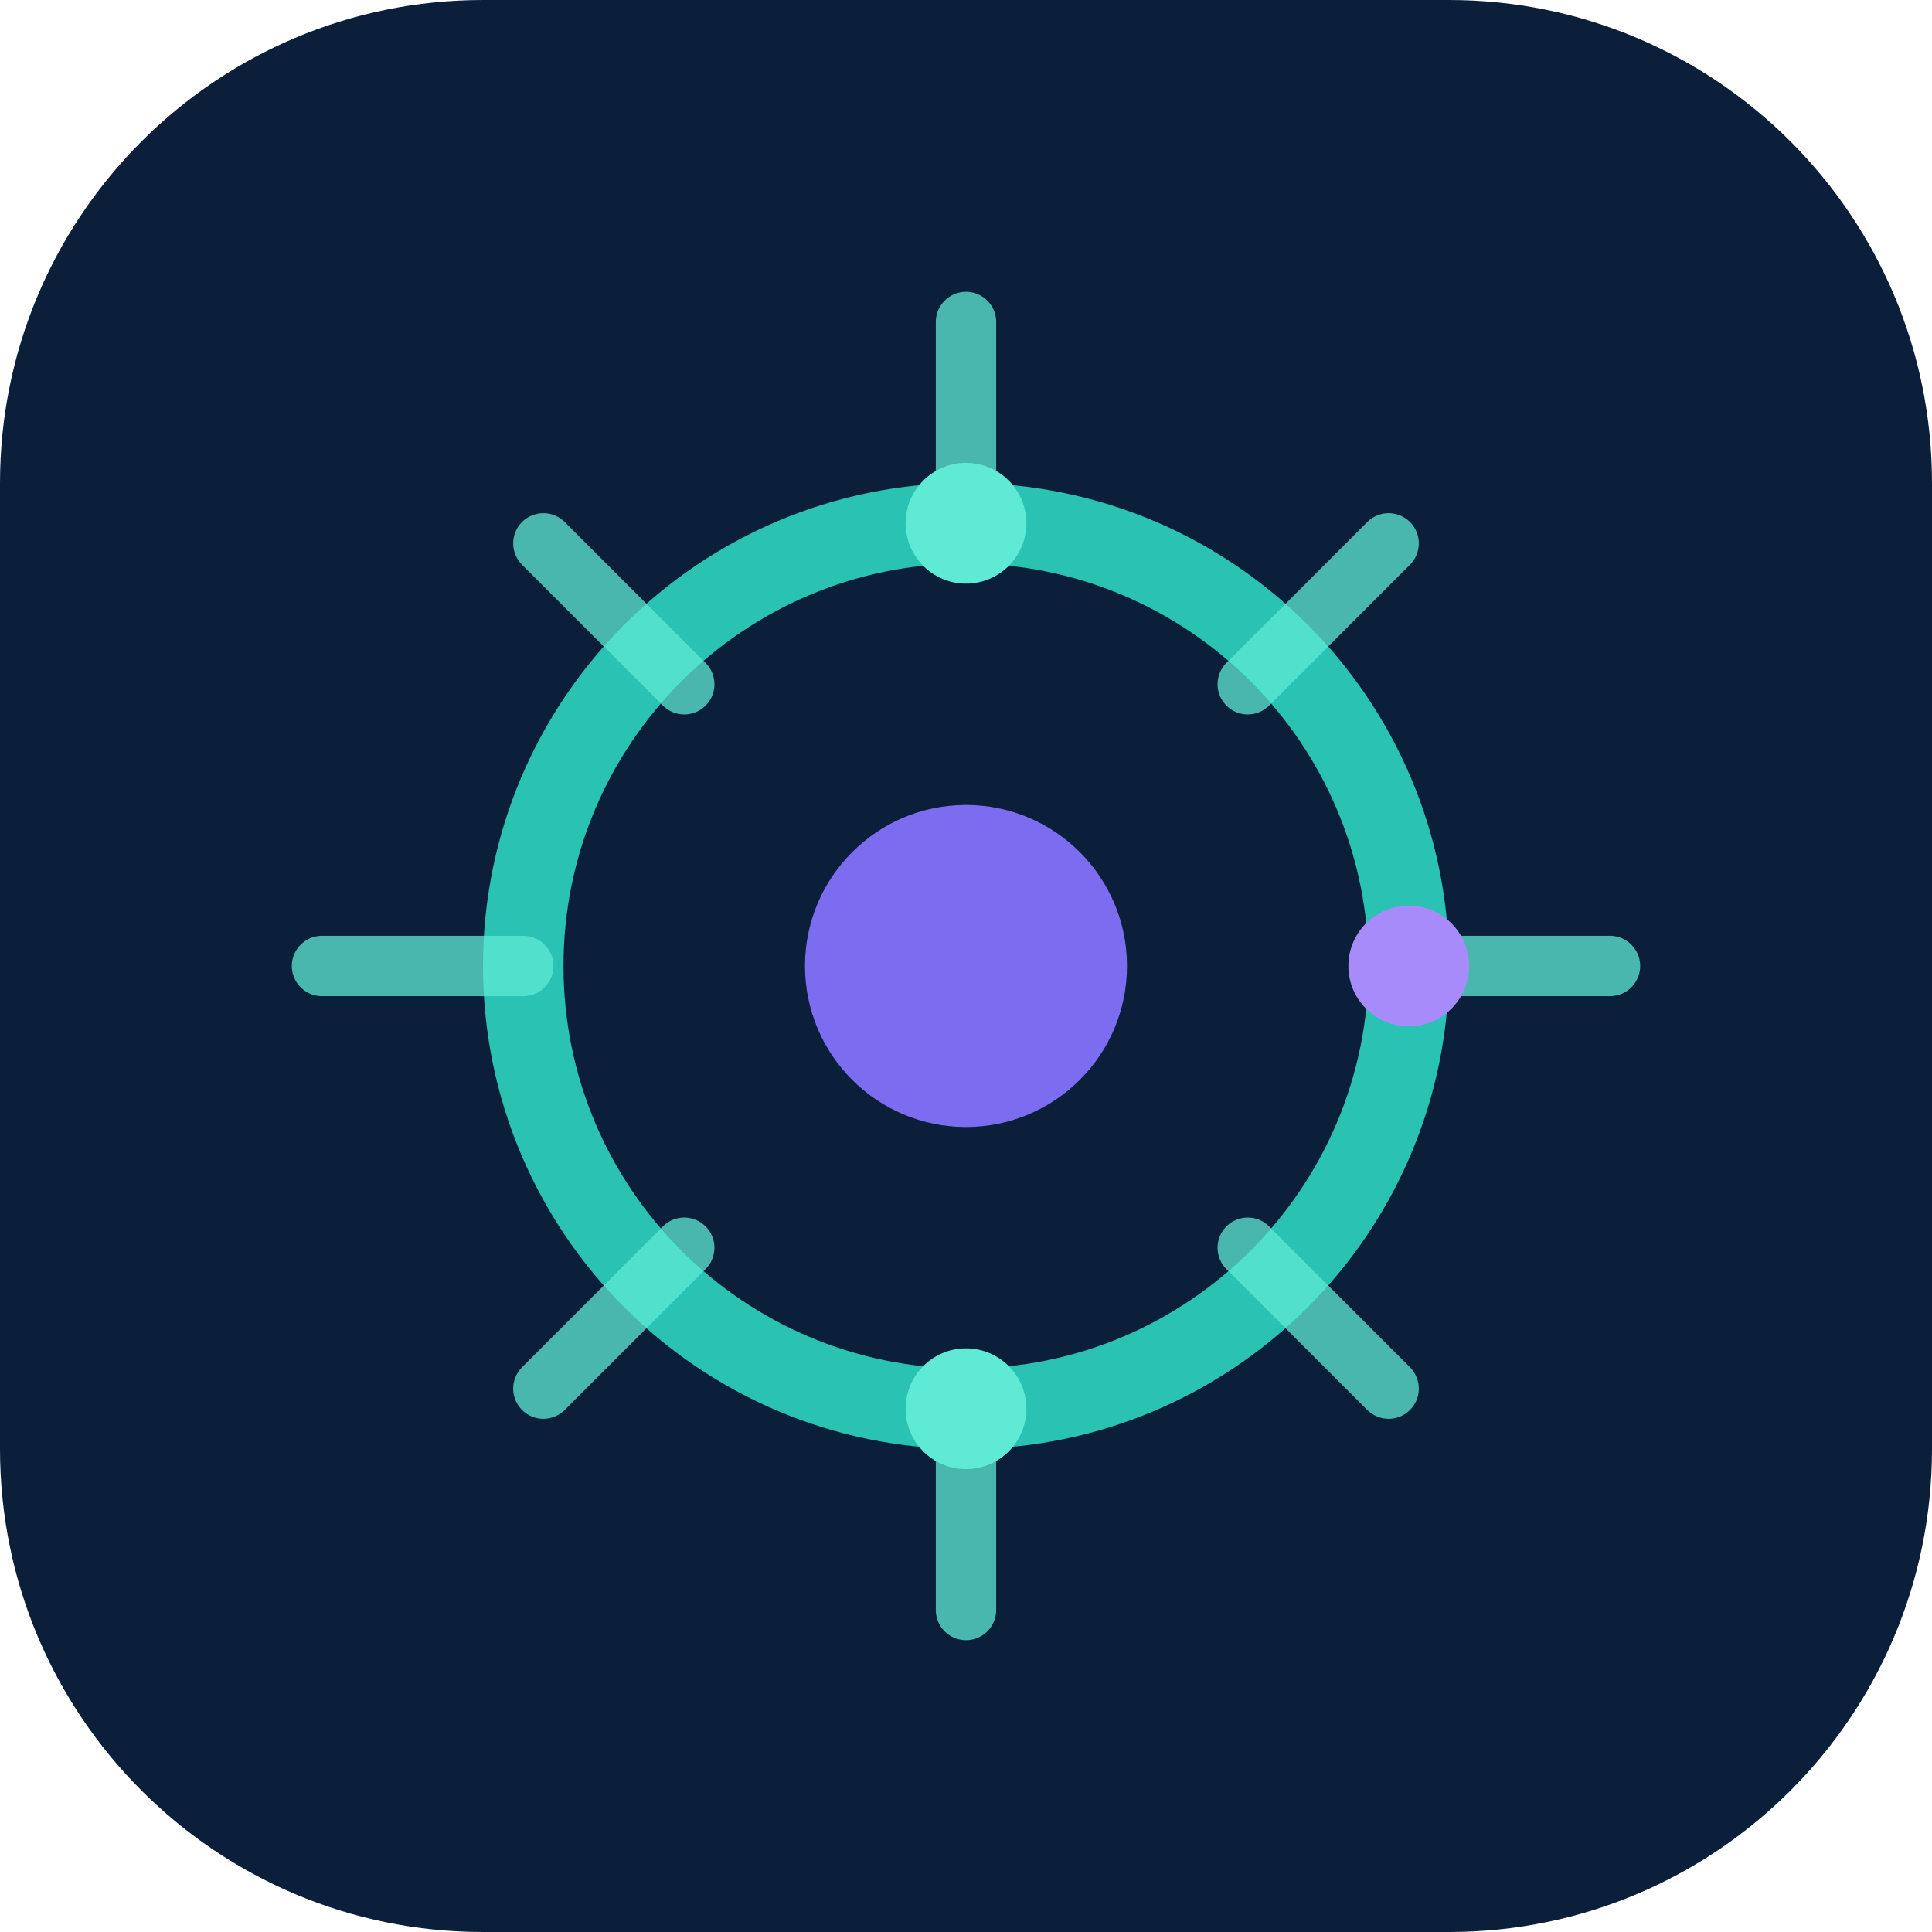
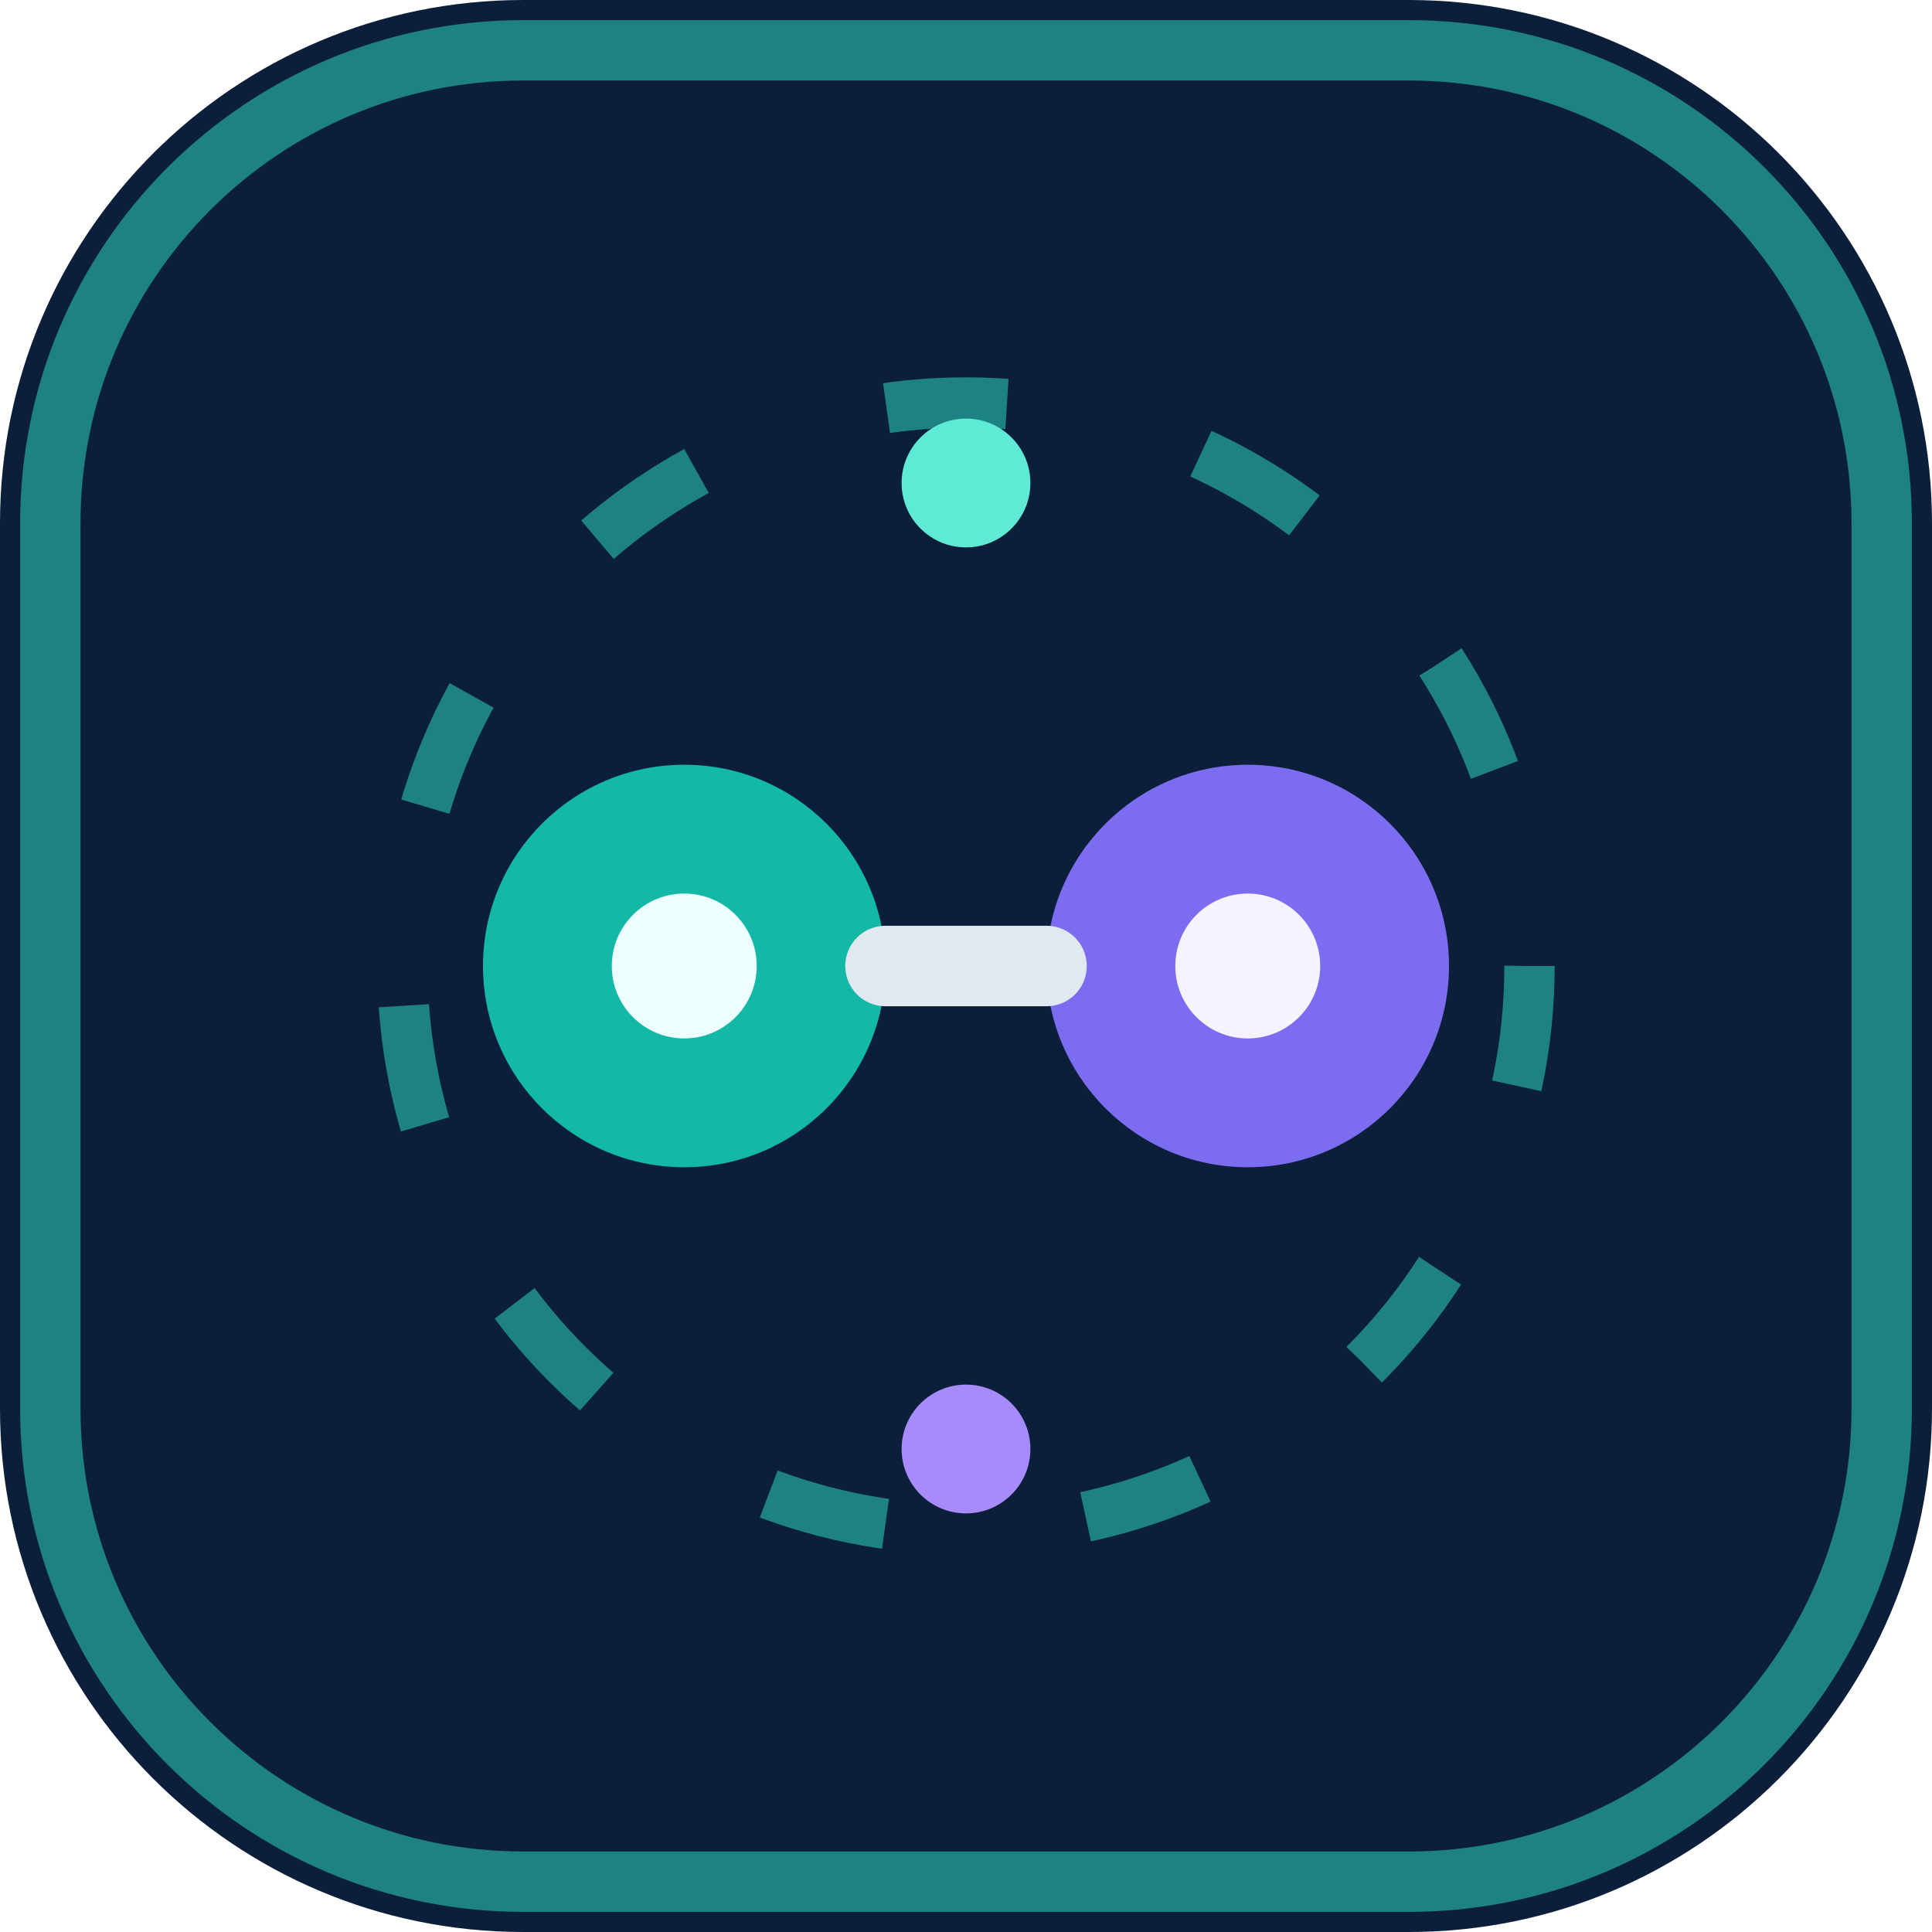
<svg xmlns="http://www.w3.org/2000/svg" viewBox="0 0 48 48" fill="none">
-   <rect width="48" height="48" rx="12" fill="#0B1F3A" />
-   <circle cx="24" cy="24" r="11" stroke="#2DD4BF" stroke-width="2" opacity="0.9" />
-   <circle cx="24" cy="24" r="4" fill="#7C6CF0" />
-   <path d="M24 8v5M24 35v5M8 24h5M35 24h5M13.5 13.5l3.5 3.5M31 31l3.5 3.5M13.5 34.5l3.5-3.5M31 17l3.5-3.5" stroke="#5EEAD4" stroke-width="1.5" stroke-linecap="round" opacity="0.75" />
-   <circle cx="24" cy="13" r="1.5" fill="#5EEAD4" />
-   <circle cx="35" cy="24" r="1.5" fill="#A78BFA" />
-   <circle cx="24" cy="35" r="1.5" fill="#5EEAD4" />
+   <defs>
+     <linearGradient id="r" x1="8" y1="8" x2="40" y2="40">
+       <stop stop-color="#2DD4BF" />
+       <stop offset="1" stop-color="#7C6CF0" />
+     </linearGradient>
+   </defs>
+   <rect width="48" height="48" rx="13" fill="#0B1F3A" />
+   <rect x="1.25" y="1.25" width="45.5" height="45.5" rx="11.75" stroke="url(#r)" stroke-width="1.5" opacity="0.55" />
+   <circle cx="24" cy="24" r="14" stroke="#2DD4BF" stroke-width="1.25" stroke-dasharray="3 5" opacity="0.55" />
+   <circle cx="17" cy="24" r="5" fill="#14B8A6" />
+   <circle cx="31" cy="24" r="5" fill="#7C6CF0" />
+   <path d="M22 24h4" stroke="#E2E8F0" stroke-width="2" stroke-linecap="round" />
+   <circle cx="17" cy="24" r="1.8" fill="#ECFEFF" />
+   <circle cx="31" cy="24" r="1.8" fill="#F5F3FF" />
+   <circle cx="24" cy="12" r="1.6" fill="#5EEAD4" />
+   <circle cx="24" cy="36" r="1.6" fill="#A78BFA" />
</svg>
